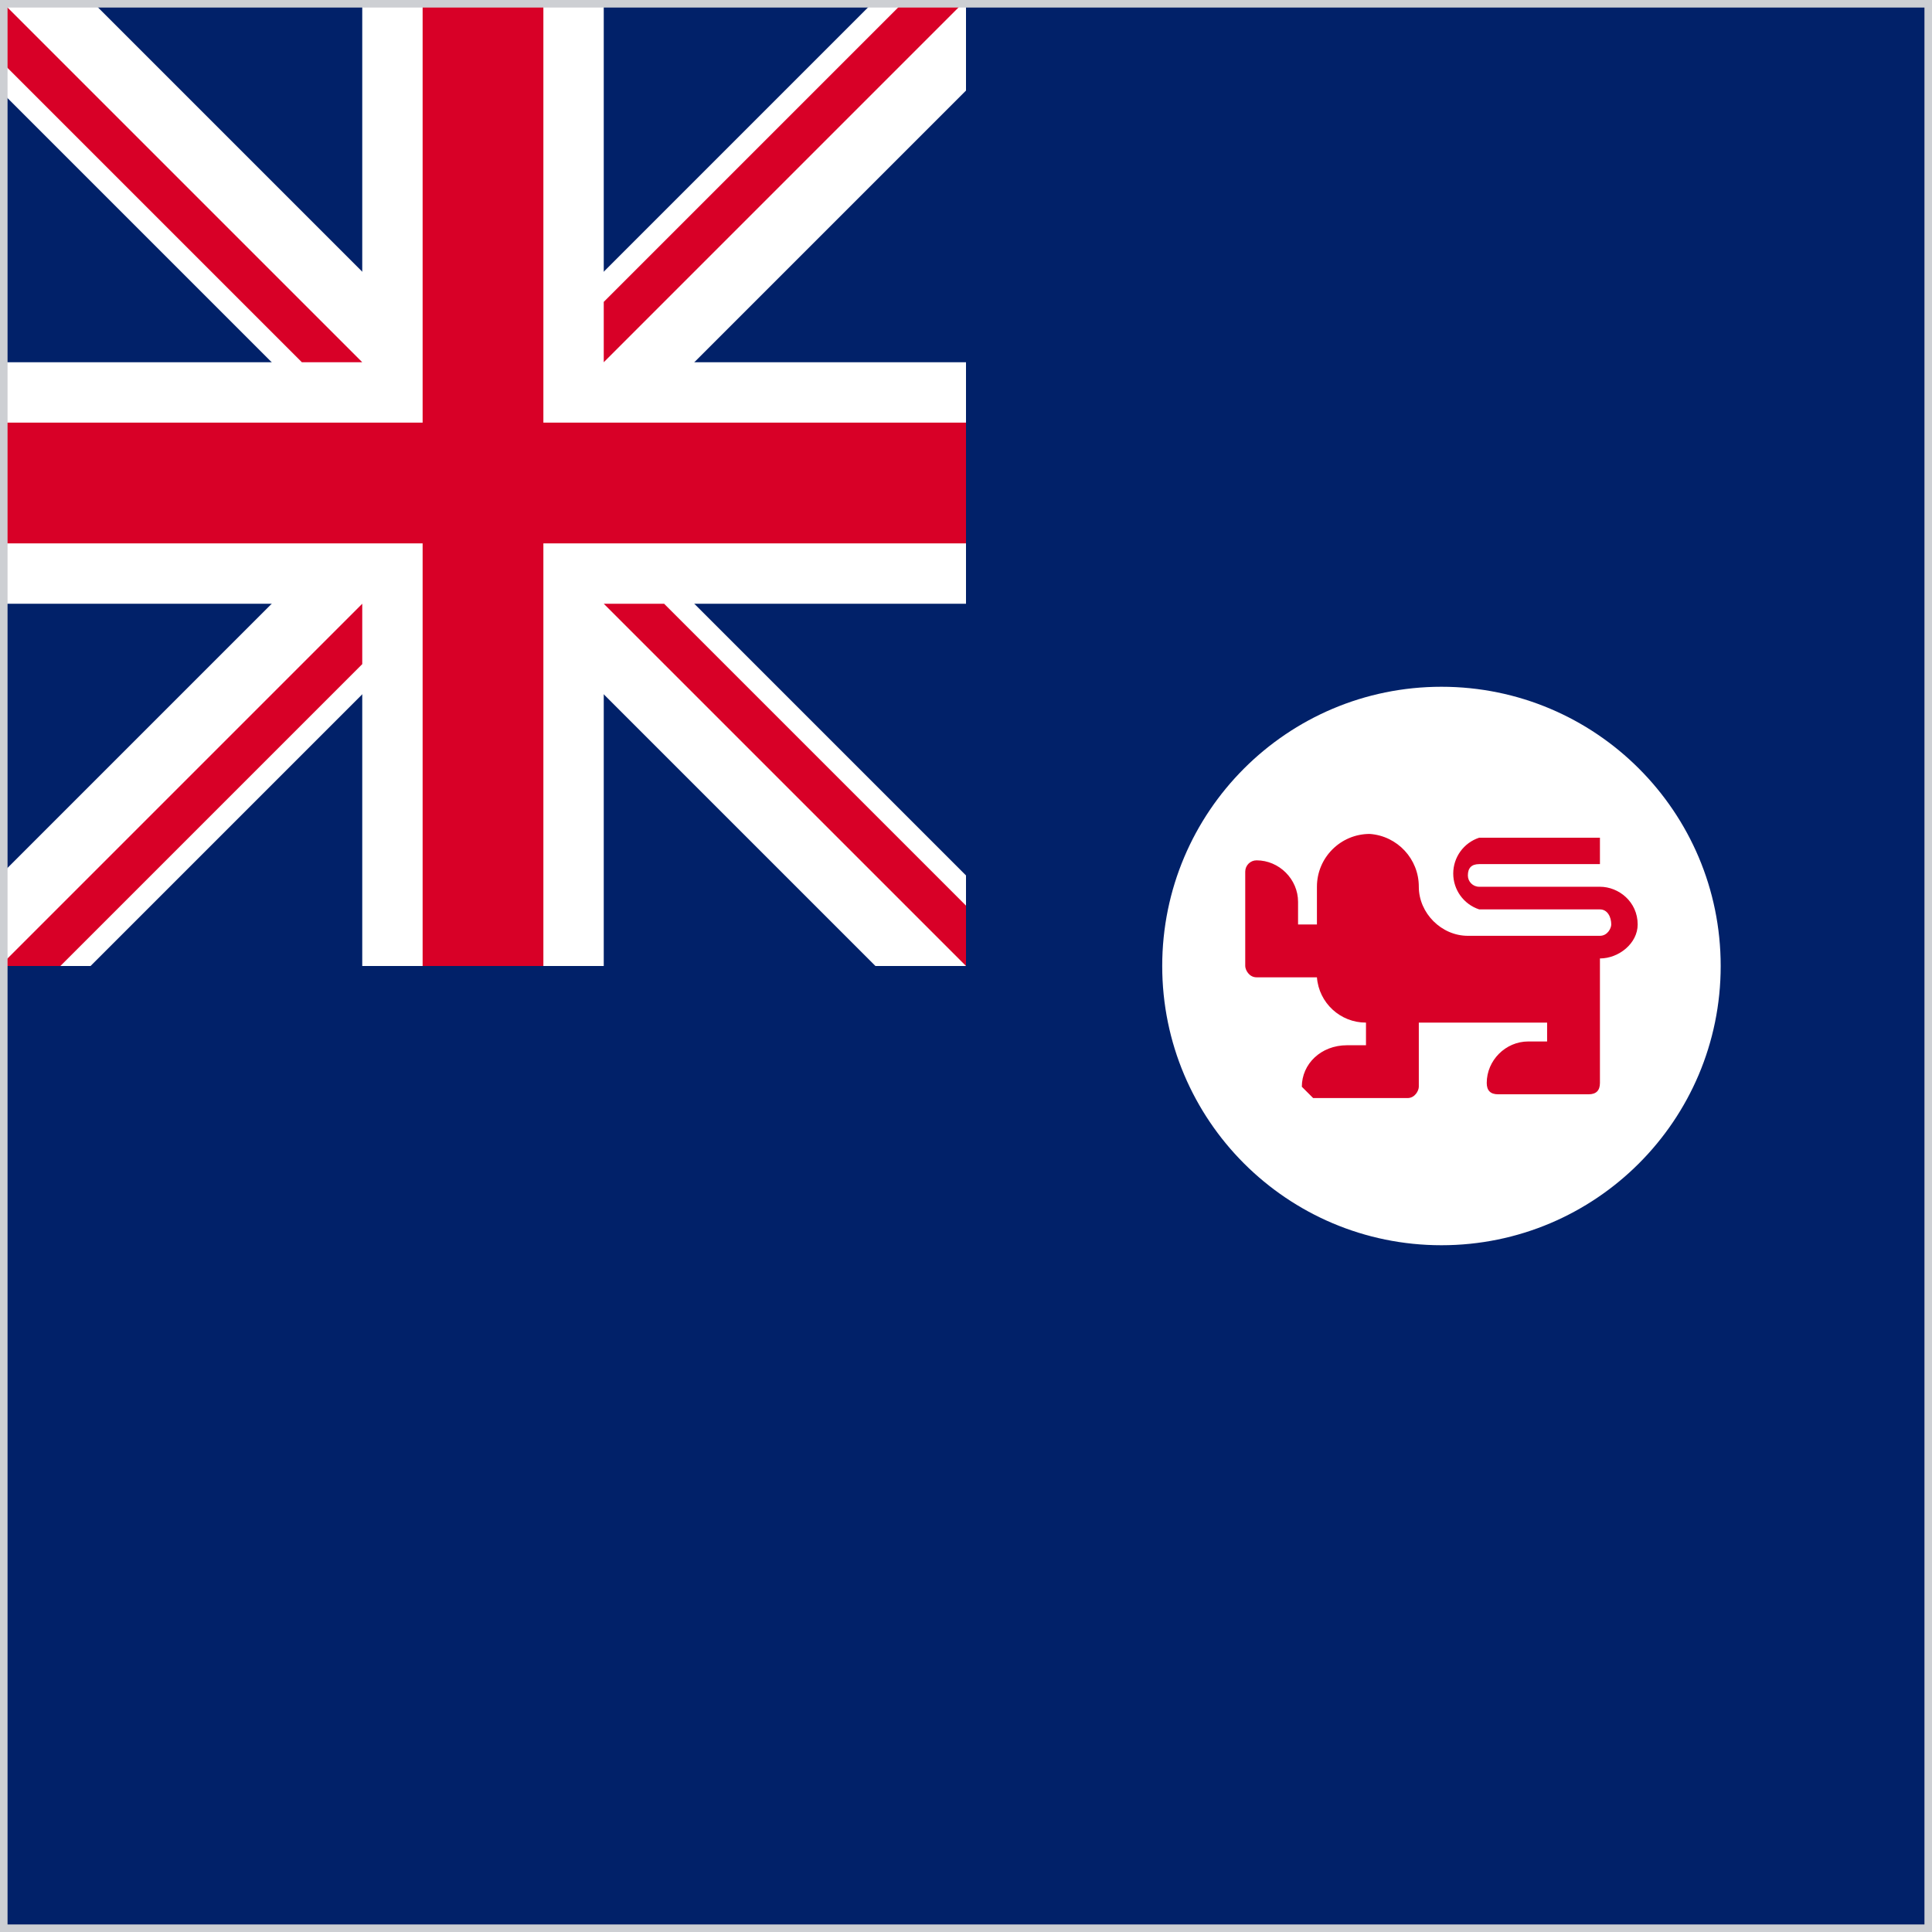
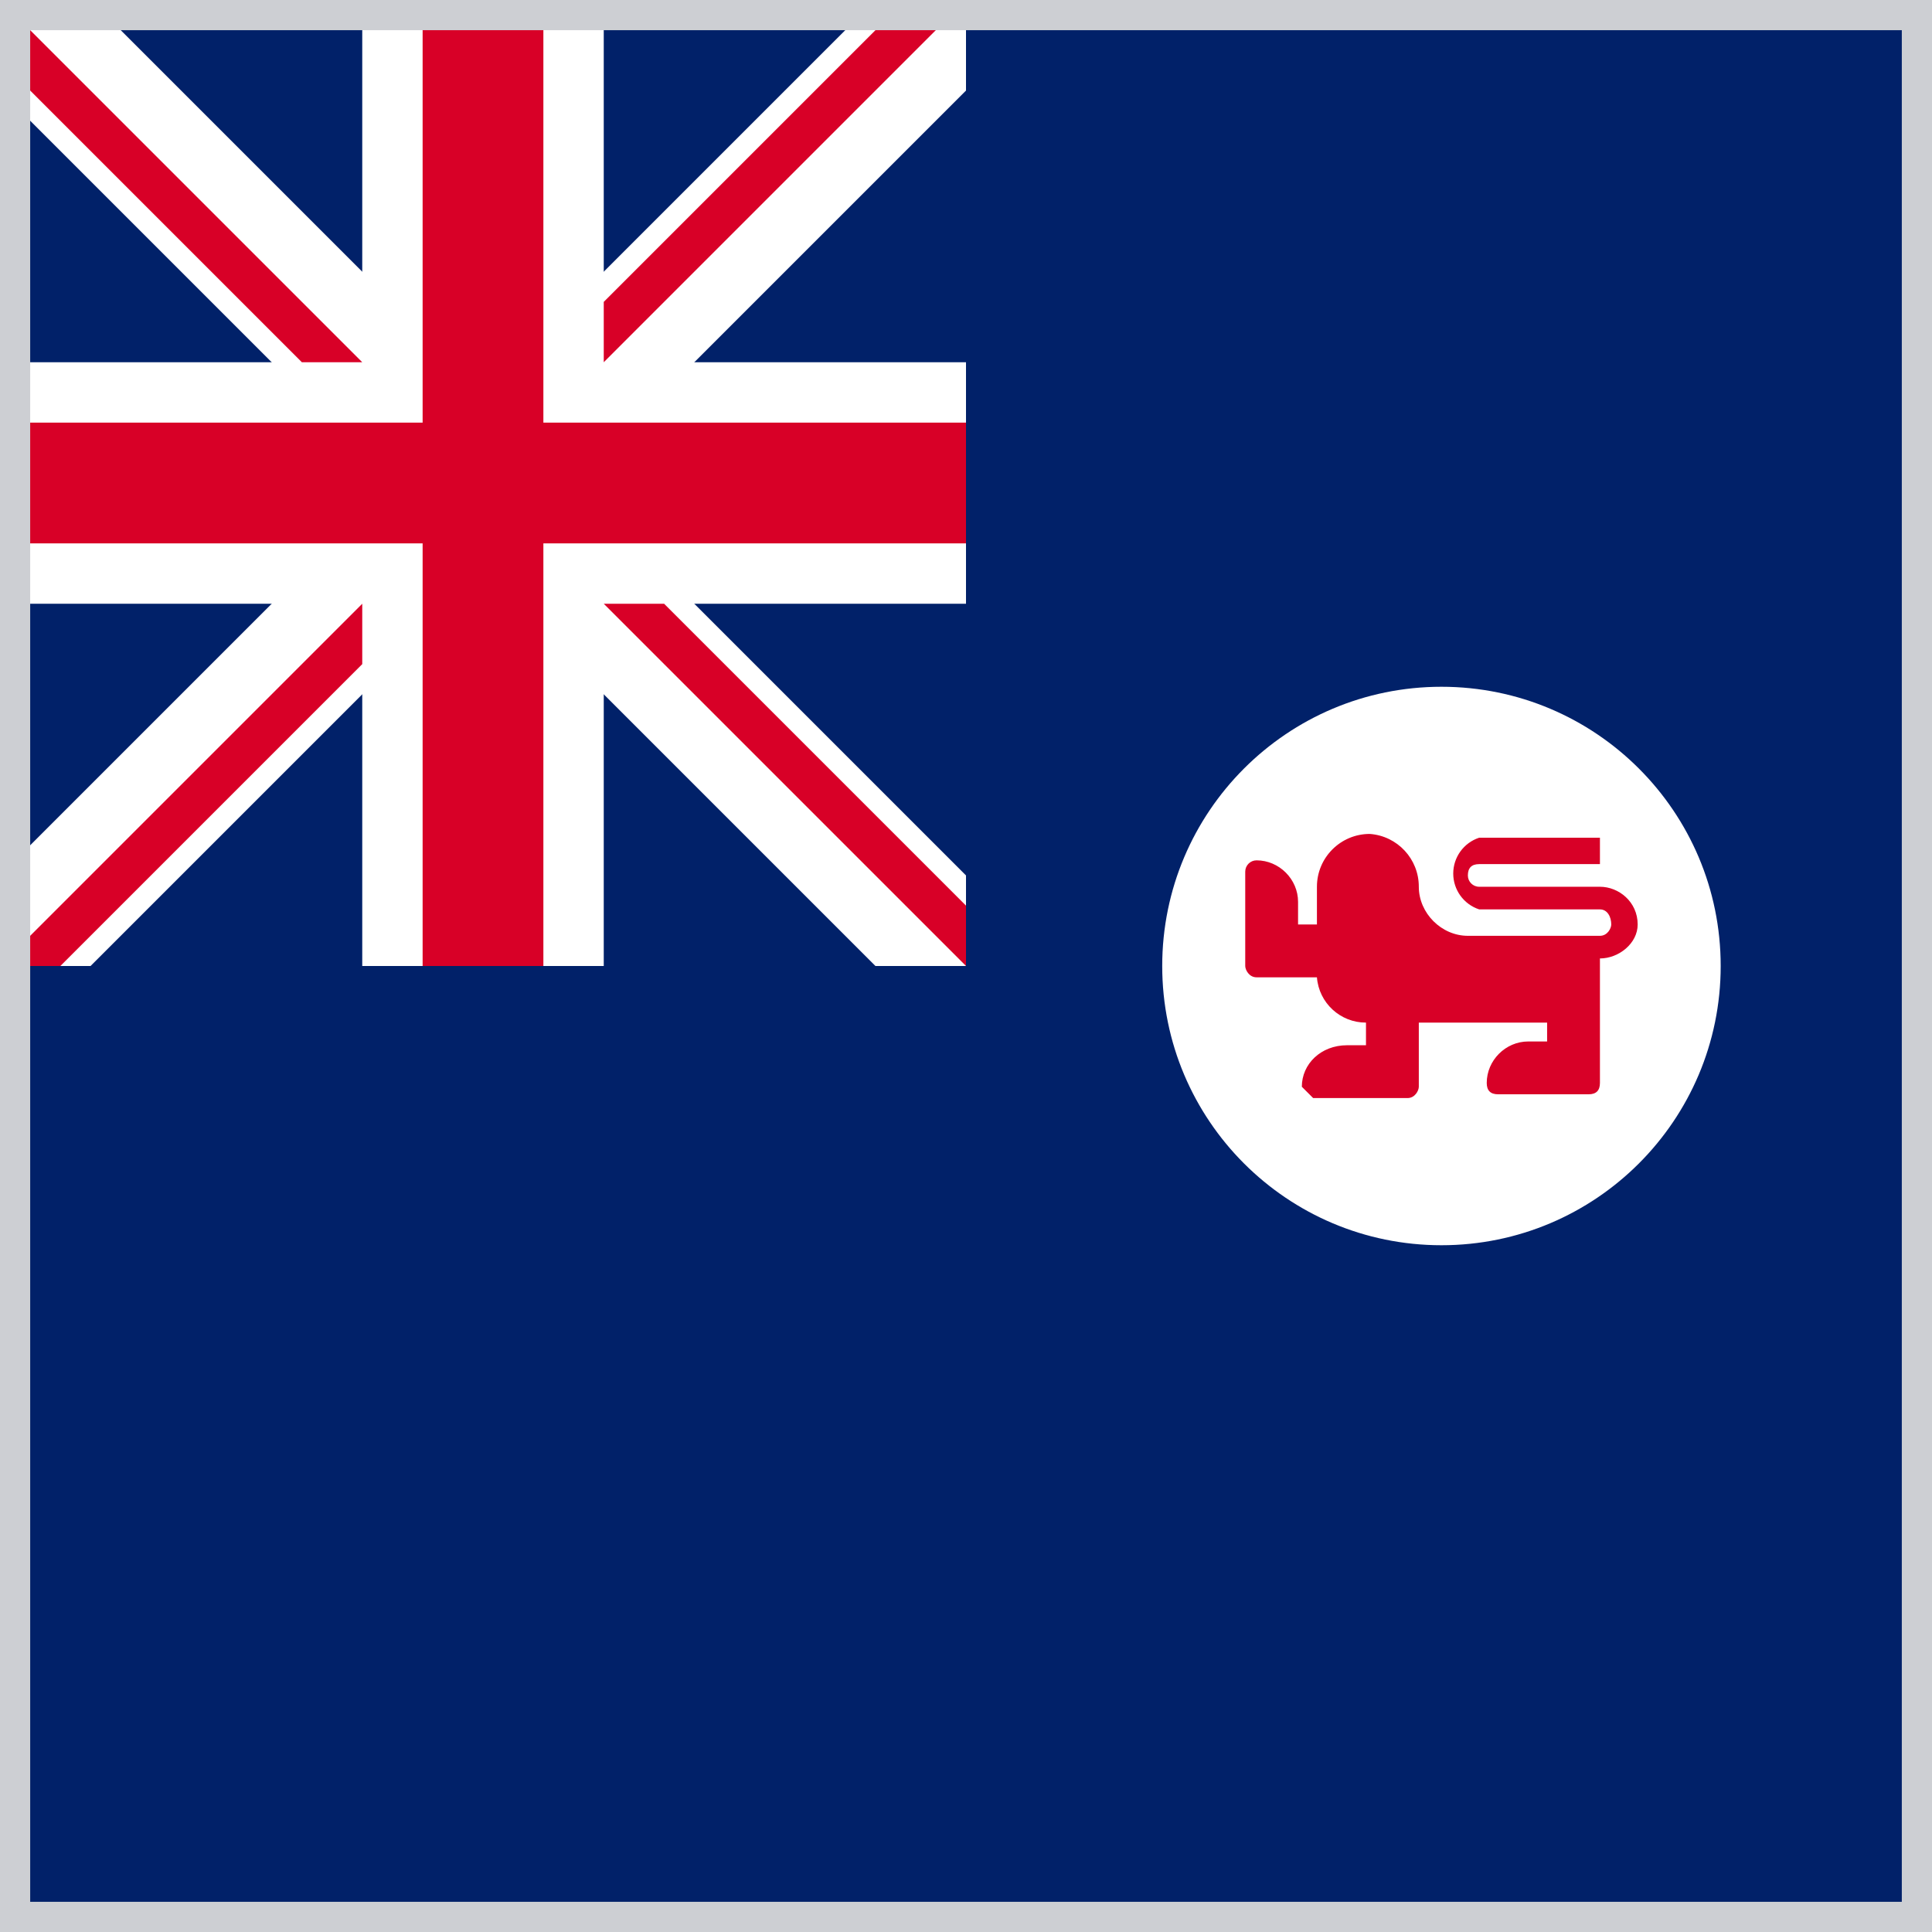
<svg xmlns="http://www.w3.org/2000/svg" width="512" height="512">
  <defs>
    <clipPath id="r">
      <rect width="512" height="512" />
    </clipPath>
  </defs>
  <g clip-path="url(#r)">
    <path fill="#012169" d="M0 0h512v512H0z" />
    <path fill="#012169" d="M0 0h256v256H0z" />
    <path fill="#FFFFFF" d="M232 256h24v-24L152 128 256 24V0h-24L128 104 24 0H0v24l104 104L0 232v24h24l104-104z" />
    <path fill="#FFFFFF" d="M256 160V96h-96V0H96v96H0v64h96v96h64v-96z" />
    <path fill="#D80027" d="M256 144v-32H144V0h-32v112H0v32h112v112h32V144z" />
    <path fill="#D80027" d="M0 16V0l96 96H80zm256 224v16l-96-96h16zM16 256H0l96-96v16zM240 0h16l-96 96V80z" />
    <path fill="#FFFFFF" d="M382 330a74 74 0 1 0 0-148 74 74 0 0 0 0 148" />
    <path fill="#D80027" d="M363 221a14 14 0 0 0-14 14v10h-5v-6c0-6-5-11-11-11a3 3 0 0 0-3 3v25c0 1 1 3 3 3h16a13 13 0 0 0 13 12v6h-5c-7 0-12 5-12 11l3 3h25c2 0 3-2 3-3v-17h34v5h-5c-6 0-11 5-11 11q0 3 3 3h24q3 0 3-3v-33c5 0 10-4 10-9 0-6-5-10-10-10h-32a3 3 0 0 1-3-3q0-3 3-3h32v-7h-32a10 10 0 0 0 0 19h32c2 0 3 2 3 4 0 1-1 3-3 3h-35c-7 0-13-6-13-13a14 14 0 0 0-13-14" />
-     <rect width="512" height="512" fill="none" stroke="#cdcfd3" stroke-width="4" />
+     <rect width="512" height="512" fill="none" stroke="#cdcfd3" stroke-width="16" />
  </g>
</svg>
